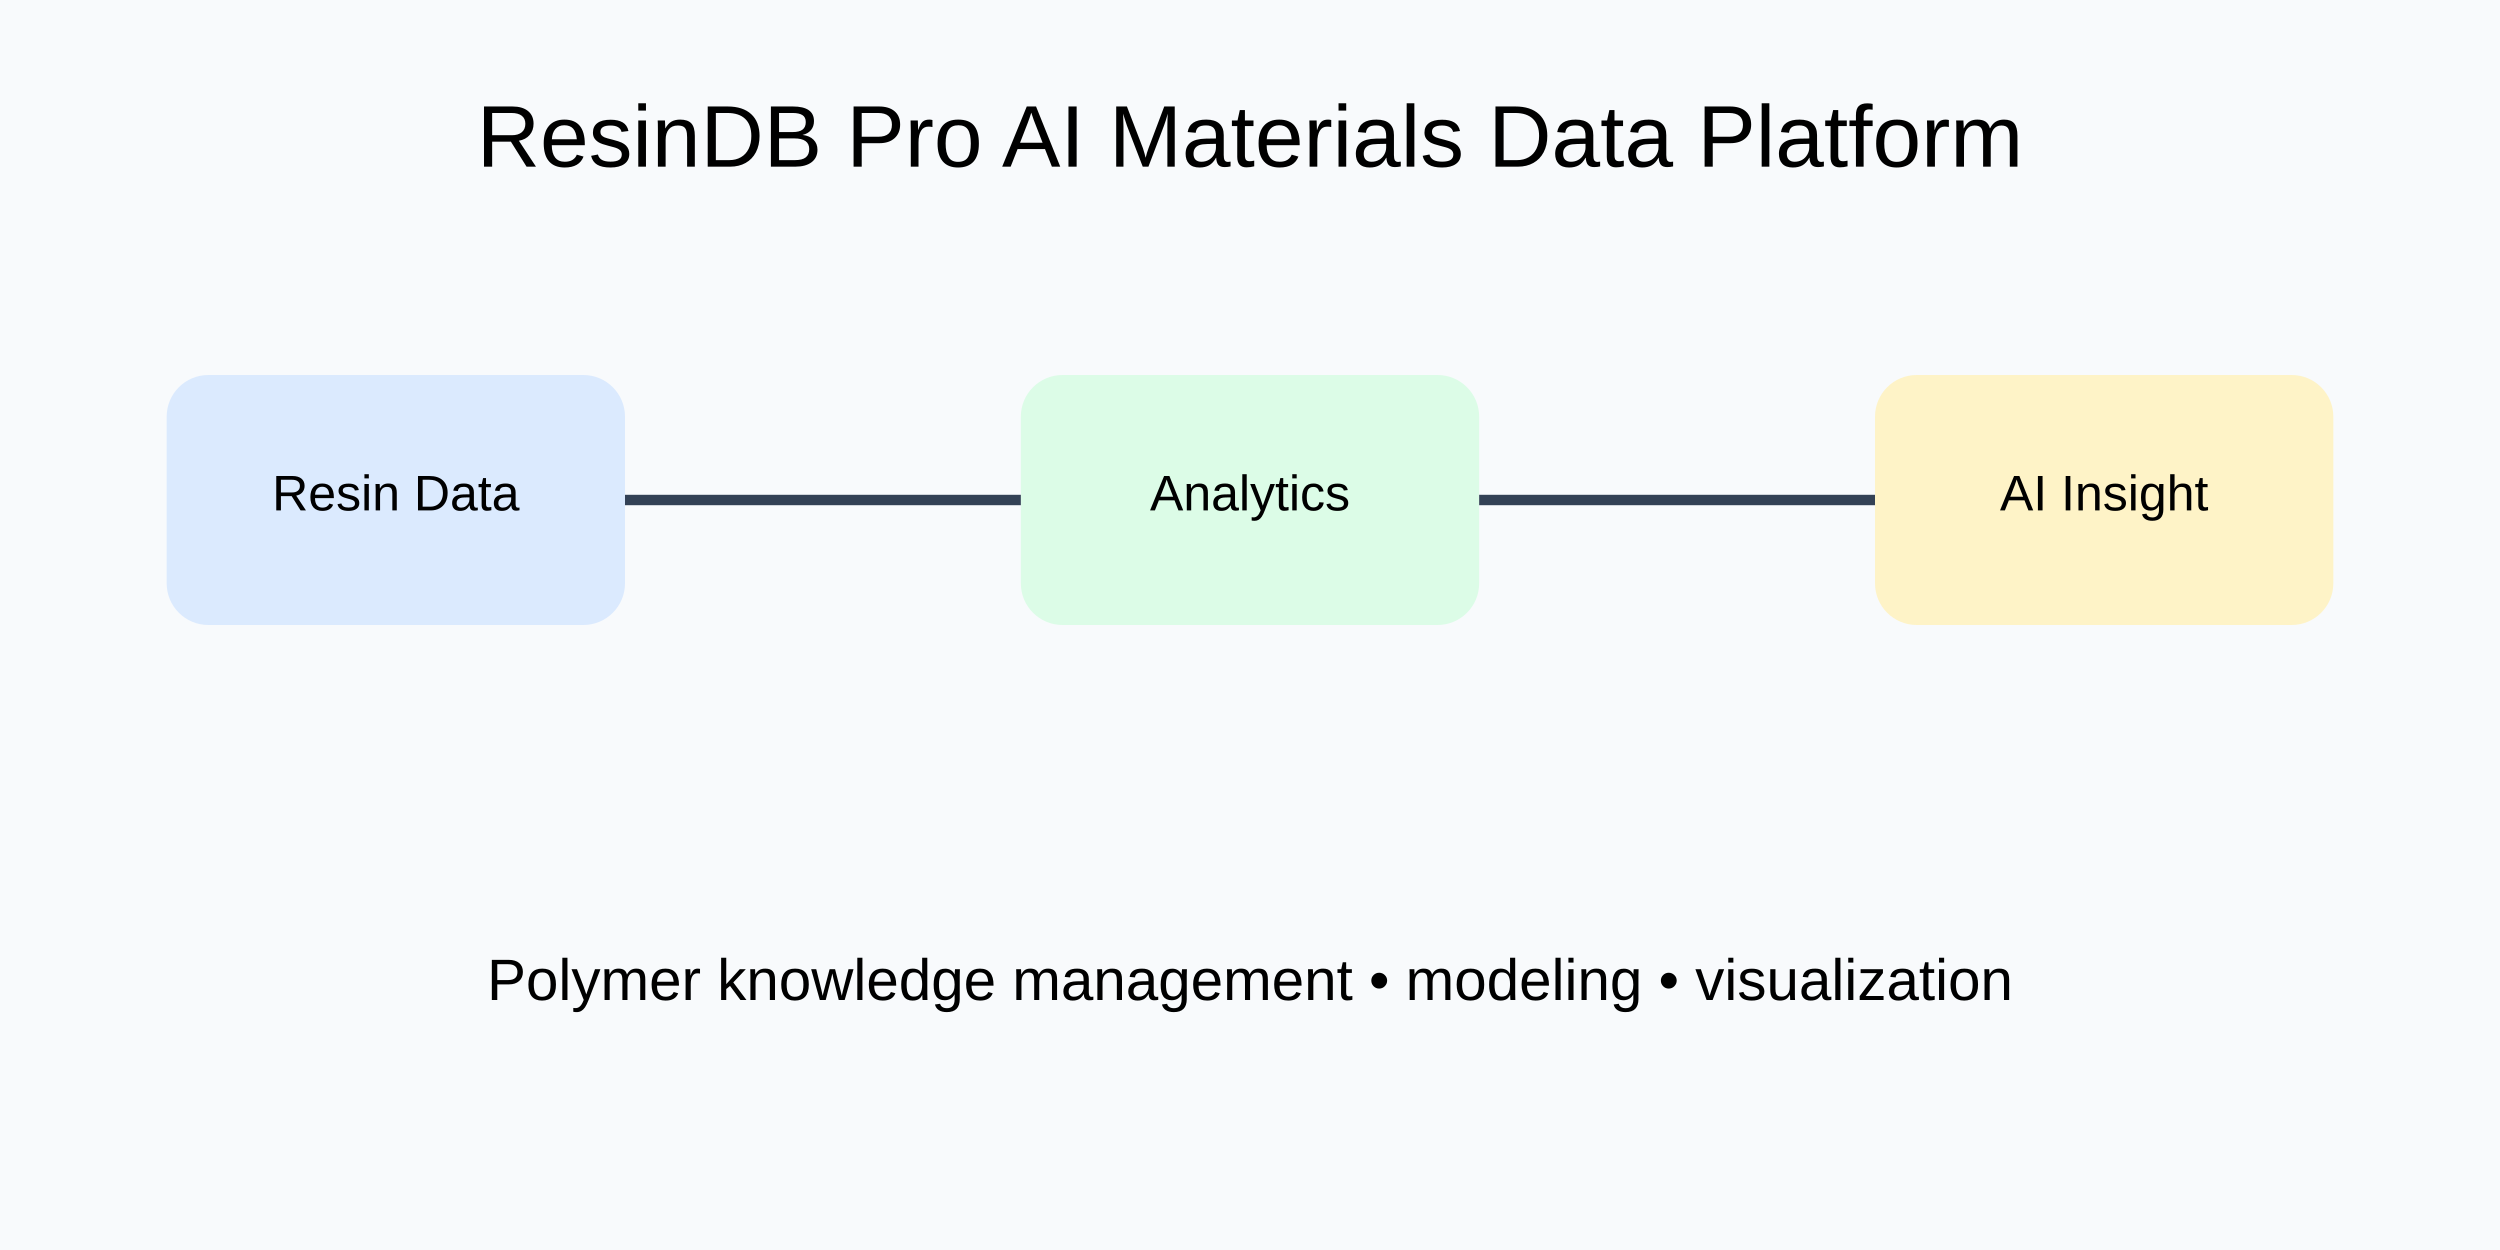
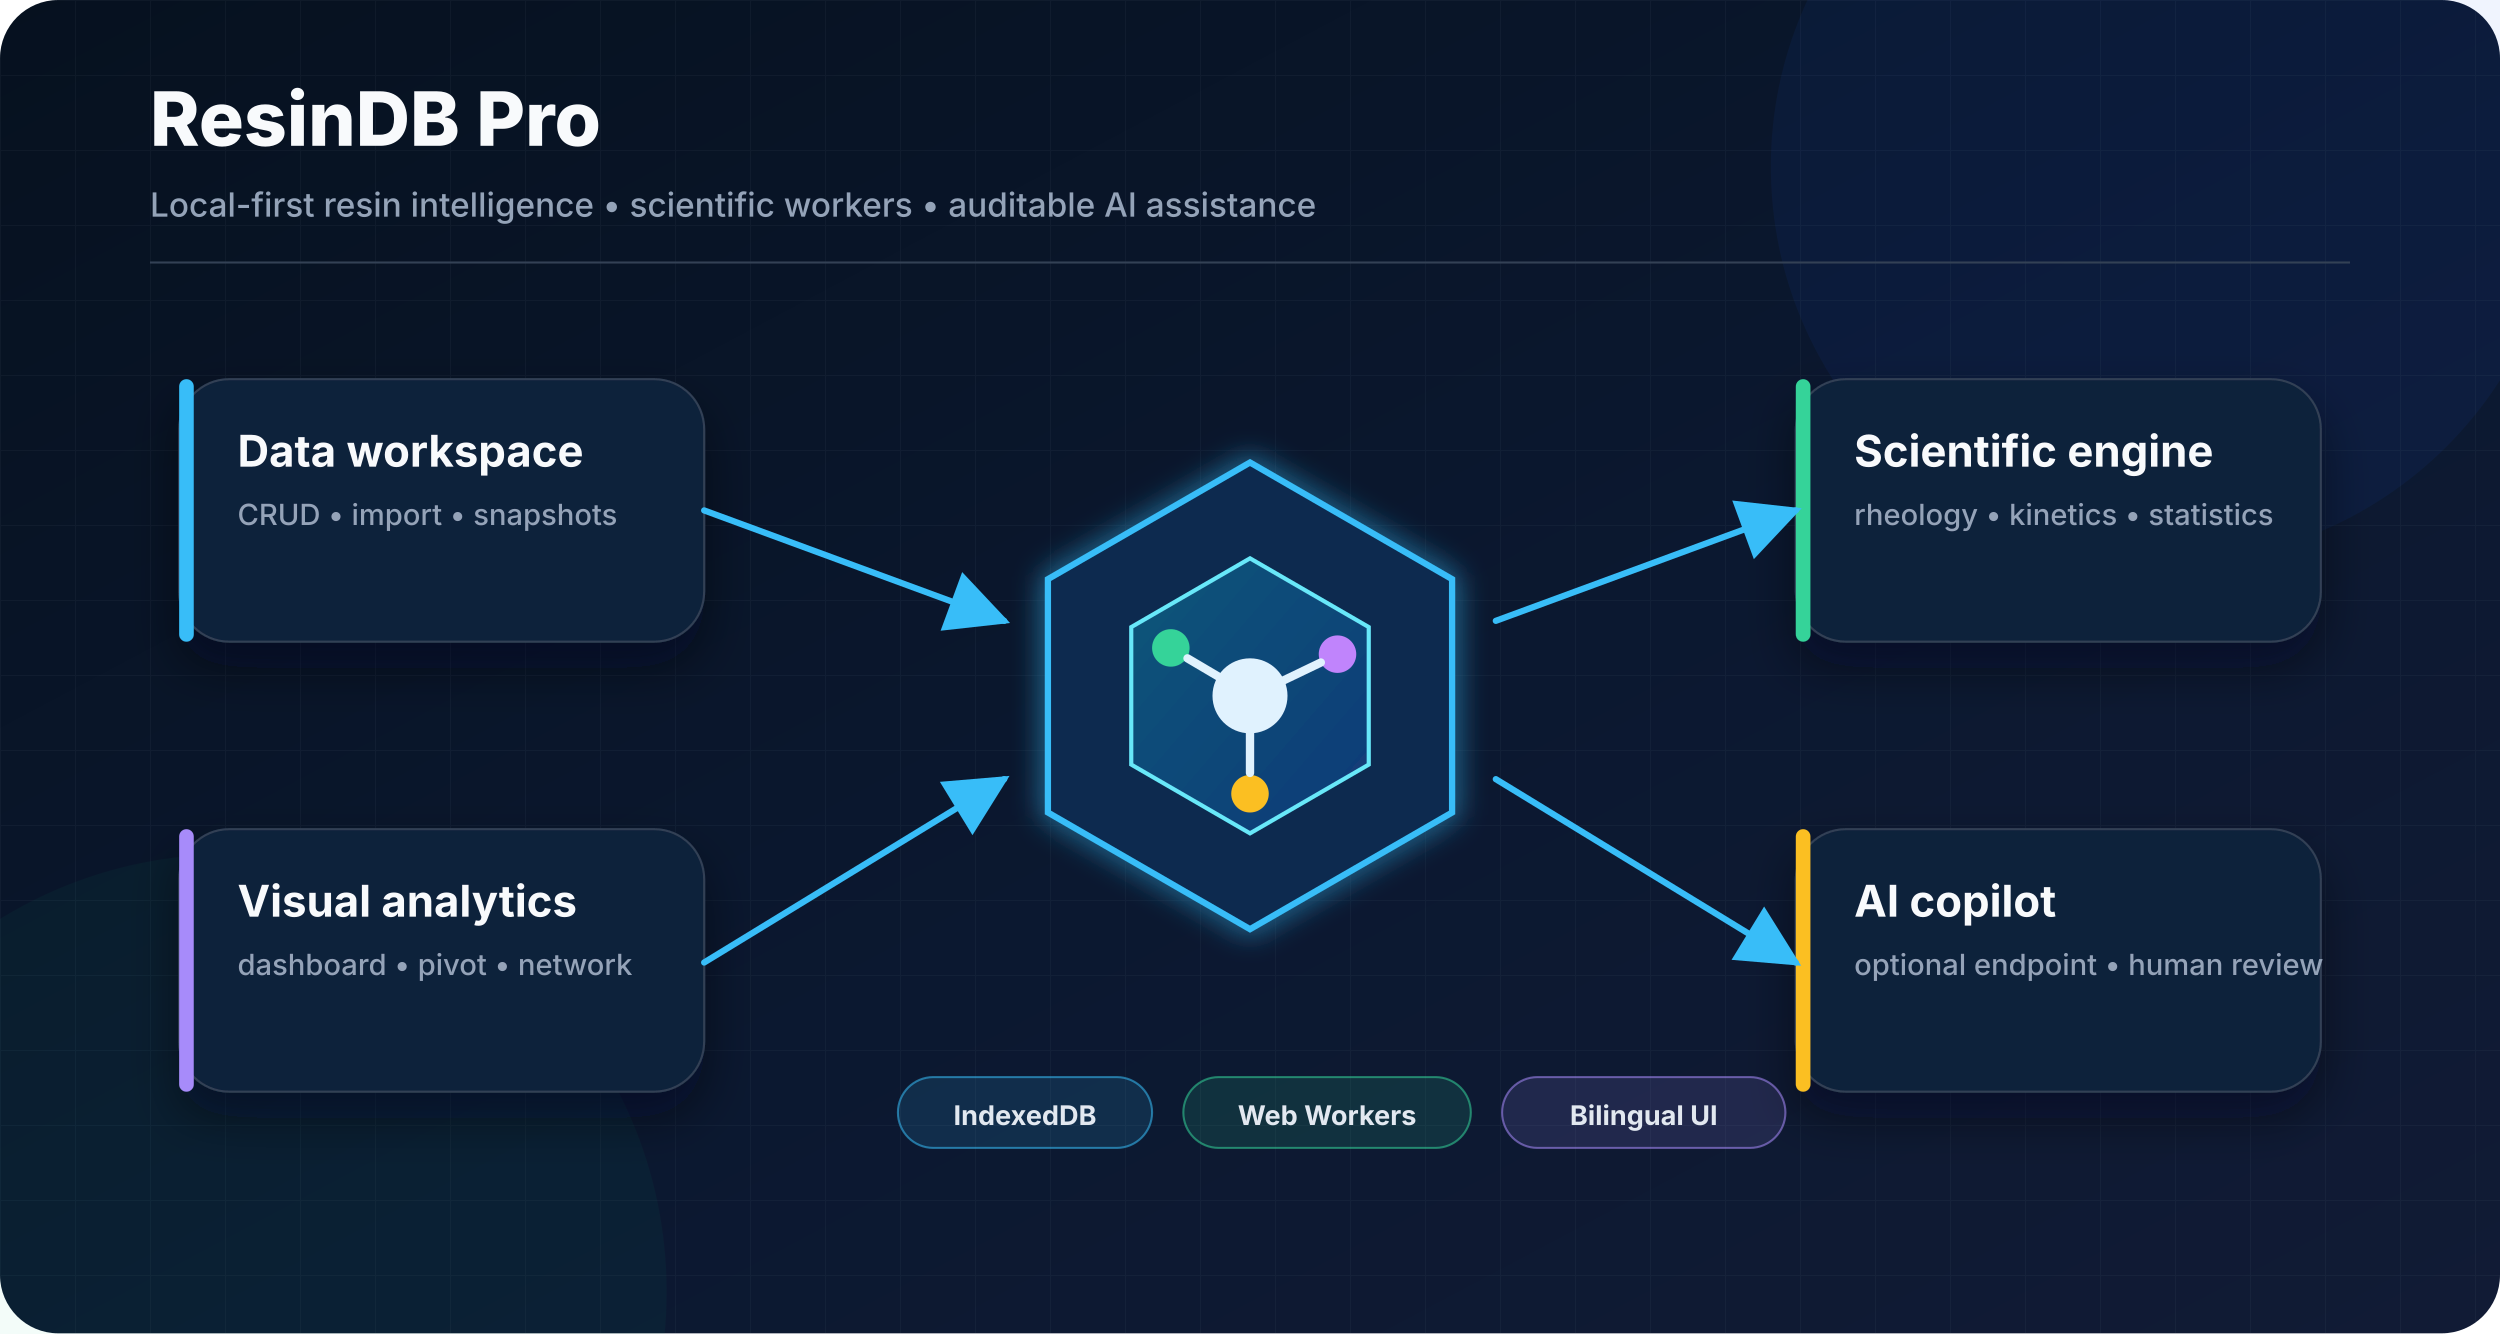
- <svg xmlns="http://www.w3.org/2000/svg" width="1200" height="600" viewBox="0 0 1200 600">
-   <rect width="1200" height="600" fill="#f8fafc" />
-   <text x="600" y="80" text-anchor="middle" font-size="42" font-family="Arial">ResinDB Pro AI Materials Data Platform</text>
-   <g font-family="Arial" font-size="24">
-     <rect x="80" y="180" width="220" height="120" rx="20" fill="#dbeafe" />
-     <text x="190" y="245" text-anchor="middle">Resin Data</text>
-     <rect x="490" y="180" width="220" height="120" rx="20" fill="#dcfce7" />
-     <text x="600" y="245" text-anchor="middle">Analytics</text>
-     <rect x="900" y="180" width="220" height="120" rx="20" fill="#fef3c7" />
-     <text x="1010" y="245" text-anchor="middle">AI Insight</text>
+ <svg xmlns="http://www.w3.org/2000/svg" width="1200" height="640" viewBox="0 0 1200 640" role="img" aria-labelledby="hero-title hero-title-desc">
+   <defs>
+     <linearGradient id="bg" x1="0" y1="0" x2="1" y2="1">
+       <stop offset="0" stop-color="#06111f" />
+       <stop offset="0.55" stop-color="#0b1830" />
+       <stop offset="1" stop-color="#111b35" />
+     </linearGradient>
+     <linearGradient id="cyan" x1="0" y1="0" x2="1" y2="1">
+       <stop offset="0" stop-color="#22d3ee" />
+       <stop offset="1" stop-color="#2563eb" />
+     </linearGradient>
+     <linearGradient id="emerald" x1="0" y1="0" x2="1" y2="1">
+       <stop offset="0" stop-color="#34d399" />
+       <stop offset="1" stop-color="#059669" />
+     </linearGradient>
+     <linearGradient id="violet" x1="0" y1="0" x2="1" y2="1">
+       <stop offset="0" stop-color="#c084fc" />
+       <stop offset="1" stop-color="#7c3aed" />
+     </linearGradient>
+     <linearGradient id="amber" x1="0" y1="0" x2="1" y2="1">
+       <stop offset="0" stop-color="#fbbf24" />
+       <stop offset="1" stop-color="#f97316" />
+     </linearGradient>
+     <filter id="glow" x="-40%" y="-40%" width="180%" height="180%">
+       <feGaussianBlur stdDeviation="7" result="blur" />
+       <feMerge>
+         <feMergeNode in="blur" />
+         <feMergeNode in="SourceGraphic" />
+       </feMerge>
+     </filter>
+     <filter id="shadow" x="-20%" y="-20%" width="140%" height="160%">
+       <feDropShadow dx="0" dy="12" stdDeviation="12" flood-color="#020617" flood-opacity=".45" />
+     </filter>
+     <pattern id="grid" width="36" height="36" patternUnits="userSpaceOnUse">
+       <path d="M36 0H0V36" fill="none" stroke="#94a3b8" stroke-opacity=".055" stroke-width="1" />
+     </pattern>
+     <marker id="arrow-cyan" markerWidth="10" markerHeight="10" refX="9" refY="5" orient="auto">
+       <path d="M0 0L10 5L0 10Z" fill="#38bdf8" />
+     </marker>
+     <marker id="arrow-muted" markerWidth="10" markerHeight="10" refX="9" refY="5" orient="auto">
+       <path d="M0 0L10 5L0 10Z" fill="#64748b" />
+     </marker>
+   </defs>
+   <rect width="1200" height="640" rx="28" fill="url(#bg)" />
+   <rect width="1200" height="640" rx="28" fill="url(#grid)" />
+   <circle cx="1040" cy="80" r="190" fill="#2563eb" fill-opacity=".07" />
+   <circle cx="110" cy="620" r="210" fill="#10b981" fill-opacity=".05" />
+   <text x="72" y="70" fill="#f8fafc" fill-opacity="1.0" font-family="Inter,Segoe UI,Arial,sans-serif" font-size="36" font-weight="800" text-anchor="start">ResinDB Pro</text>
+   <text x="72" y="104" fill="#94a3b8" fill-opacity="1.0" font-family="Inter,Segoe UI,Arial,sans-serif" font-size="16" font-weight="500" text-anchor="start">Local-first resin intelligence • scientific workers • auditable AI assistance</text>
+   <path d="M72 126H1128" stroke="#334155" stroke-width="1" />
+   <g transform="translate(600 334)" filter="url(#glow)">
+     <path d="M0-112L97-56V56L0 112L-97 56V-56Z" fill="#0b2b4f" stroke="#38bdf8" stroke-width="3" />
+     <path d="M0-66L57-33V33L0 66L-57 33V-33Z" fill="url(#cyan)" fill-opacity=".26" stroke="#67e8f9" stroke-width="2" />
+     <circle r="18" fill="#e0f2fe" />
+     <circle cx="-38" cy="-23" r="9" fill="#34d399" />
+     <circle cx="42" cy="-20" r="9" fill="#c084fc" />
+     <circle cx="0" cy="47" r="9" fill="#fbbf24" />
+     <path d="M-30-18L-8-5M34-16L9-4M0 37V17" stroke="#e0f2fe" stroke-width="4" stroke-linecap="round" />
  </g>
-   <path d="M300 240 L490 240 M710 240 L900 240" stroke="#334155" stroke-width="5" />
-   <text x="600" y="480" text-anchor="middle" font-size="28" font-family="Arial">Polymer knowledge management • modeling • visualization</text>
+   <g filter="url(#shadow)">
+     <rect x="86" y="182" width="252" height="126" rx="24" fill="#0f213b" stroke="#334155" />
+     <rect x="86" y="182" width="7" height="126" rx="3.5" fill="#38bdf8" />
+     <text x="114" y="224" fill="#f8fafc" fill-opacity="1.0" font-family="Inter,Segoe UI,Arial,sans-serif" font-size="21" font-weight="750" text-anchor="start">Data workspace</text>
+     <text x="114" y="252" fill="#94a3b8" fill-opacity="1.0" font-family="Inter,Segoe UI,Arial,sans-serif" font-size="14" font-weight="500" text-anchor="start">CRUD • import • snapshots</text>
+   </g>
+   <g filter="url(#shadow)">
+     <rect x="86" y="398" width="252" height="126" rx="24" fill="#0f213b" stroke="#334155" />
+     <rect x="86" y="398" width="7" height="126" rx="3.5" fill="#a78bfa" />
+     <text x="114" y="440" fill="#f8fafc" fill-opacity="1.0" font-family="Inter,Segoe UI,Arial,sans-serif" font-size="21" font-weight="750" text-anchor="start">Visual analytics</text>
+     <text x="114" y="468" fill="#94a3b8" fill-opacity="1.0" font-family="Inter,Segoe UI,Arial,sans-serif" font-size="14" font-weight="500" text-anchor="start">dashboard • pivot • network</text>
+   </g>
+   <g filter="url(#shadow)">
+     <rect x="862" y="182" width="252" height="126" rx="24" fill="#0f213b" stroke="#334155" />
+     <rect x="862" y="182" width="7" height="126" rx="3.5" fill="#34d399" />
+     <text x="890" y="224" fill="#f8fafc" fill-opacity="1.0" font-family="Inter,Segoe UI,Arial,sans-serif" font-size="21" font-weight="750" text-anchor="start">Scientific engine</text>
+     <text x="890" y="252" fill="#94a3b8" fill-opacity="1.0" font-family="Inter,Segoe UI,Arial,sans-serif" font-size="14" font-weight="500" text-anchor="start">rheology • kinetics • statistics</text>
+   </g>
+   <g filter="url(#shadow)">
+     <rect x="862" y="398" width="252" height="126" rx="24" fill="#0f213b" stroke="#334155" />
+     <rect x="862" y="398" width="7" height="126" rx="3.5" fill="#fbbf24" />
+     <text x="890" y="440" fill="#f8fafc" fill-opacity="1.0" font-family="Inter,Segoe UI,Arial,sans-serif" font-size="21" font-weight="750" text-anchor="start">AI copilot</text>
+     <text x="890" y="468" fill="#94a3b8" fill-opacity="1.0" font-family="Inter,Segoe UI,Arial,sans-serif" font-size="14" font-weight="500" text-anchor="start">optional endpoint • human review</text>
+   </g>
+   <path d="M338 245L482 298" fill="none" stroke="#38bdf8" stroke-width="3" stroke-linecap="round" marker-end="url(#arrow-cyan)" />
+   <path d="M338 462L482 374" fill="none" stroke="#38bdf8" stroke-width="3" stroke-linecap="round" marker-end="url(#arrow-cyan)" />
+   <path d="M718 298L862 245" fill="none" stroke="#38bdf8" stroke-width="3" stroke-linecap="round" marker-end="url(#arrow-cyan)" />
+   <path d="M718 374L862 462" fill="none" stroke="#38bdf8" stroke-width="3" stroke-linecap="round" marker-end="url(#arrow-cyan)" />
+   <g>
+     <rect x="431" y="517" width="122" height="34" rx="17" fill="#38bdf8" fill-opacity=".13" stroke="#38bdf8" stroke-opacity=".55" />
+     <text x="492.0" y="540" fill="#e2e8f0" fill-opacity="1.0" font-family="Inter,Segoe UI,Arial,sans-serif" font-size="13" font-weight="650" text-anchor="middle">IndexedDB</text>
+   </g>
+   <g>
+     <rect x="568" y="517" width="138" height="34" rx="17" fill="#34d399" fill-opacity=".13" stroke="#34d399" stroke-opacity=".55" />
+     <text x="637.0" y="540" fill="#e2e8f0" fill-opacity="1.0" font-family="Inter,Segoe UI,Arial,sans-serif" font-size="13" font-weight="650" text-anchor="middle">Web Workers</text>
+   </g>
+   <g>
+     <rect x="721" y="517" width="136" height="34" rx="17" fill="#a78bfa" fill-opacity=".13" stroke="#a78bfa" stroke-opacity=".55" />
+     <text x="789.0" y="540" fill="#e2e8f0" fill-opacity="1.0" font-family="Inter,Segoe UI,Arial,sans-serif" font-size="13" font-weight="650" text-anchor="middle">Bilingual UI</text>
+   </g>
</svg>
